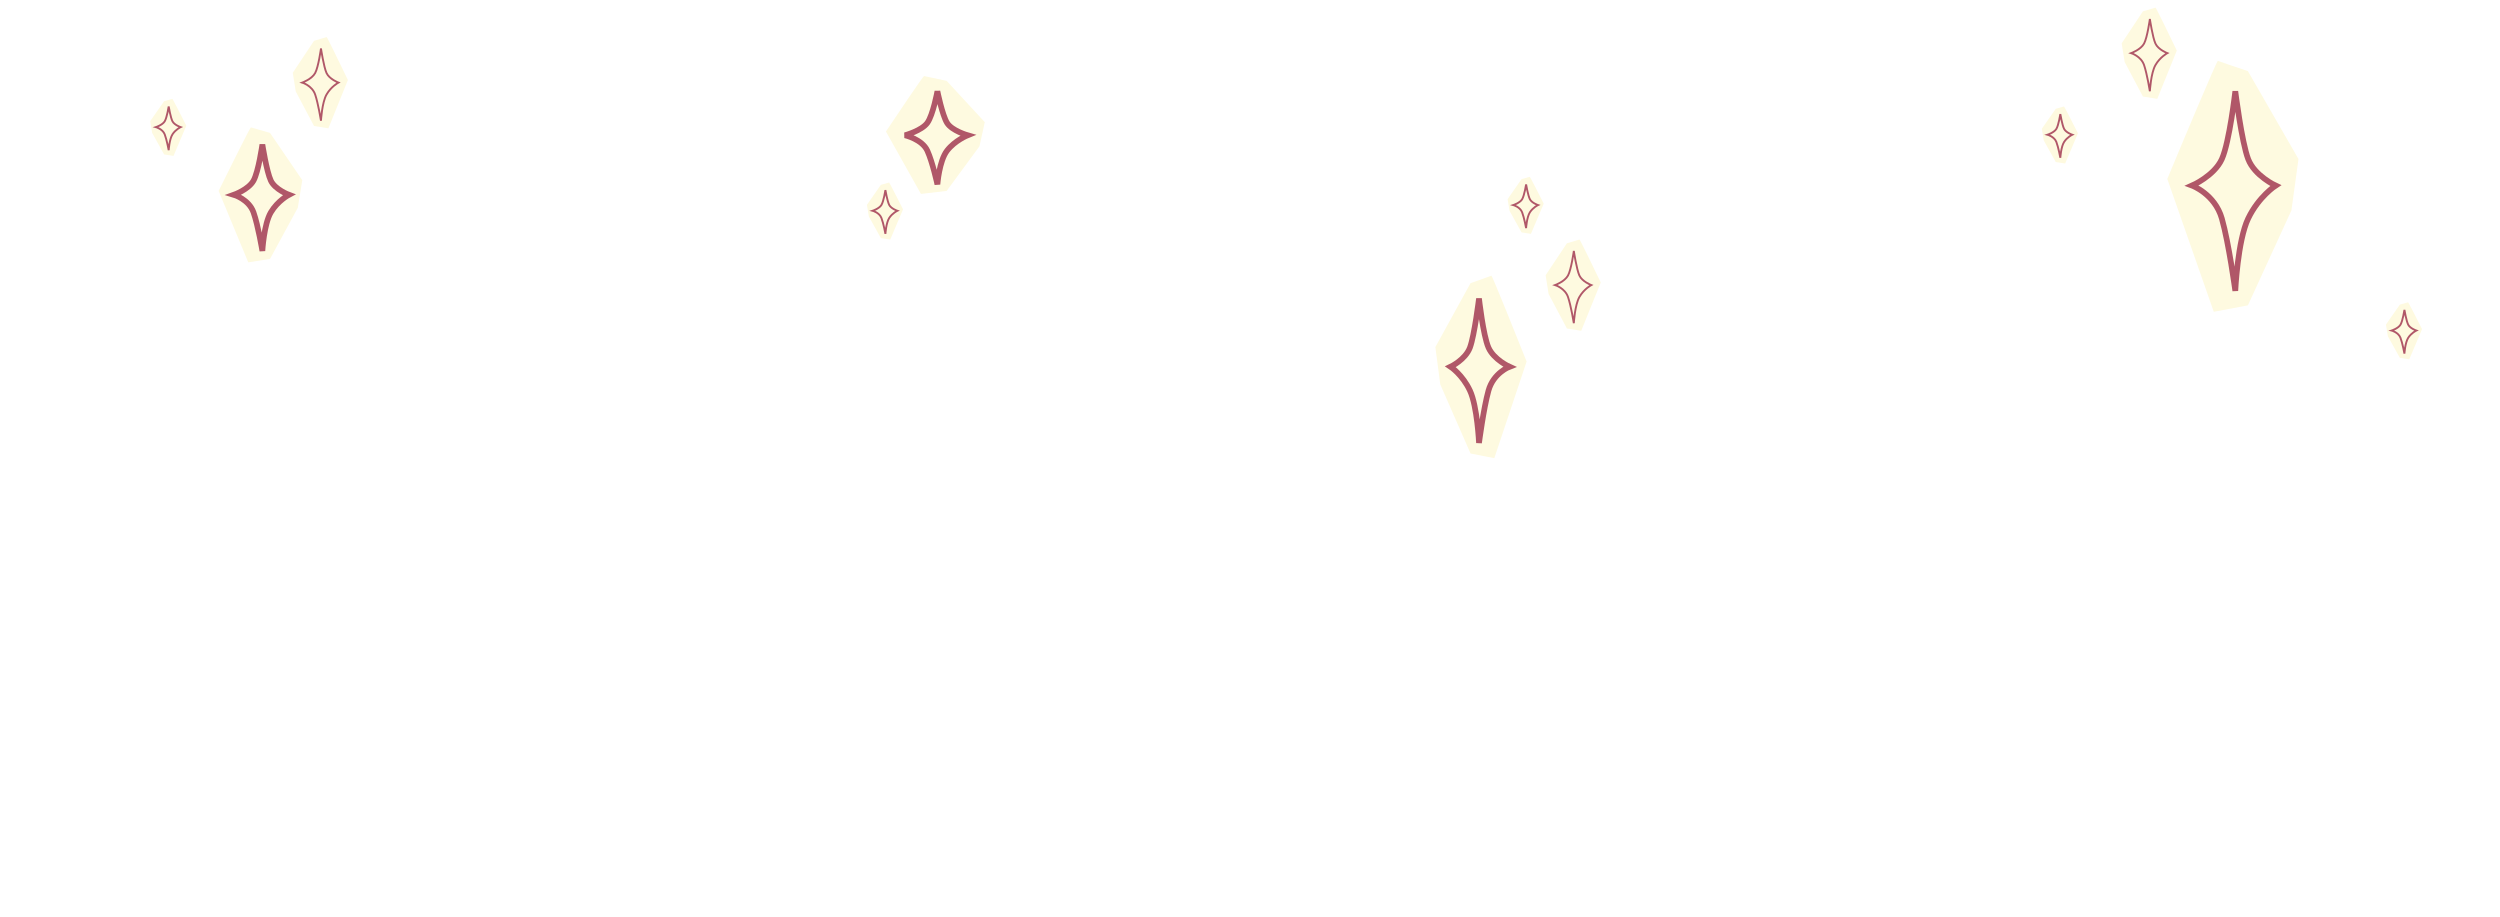
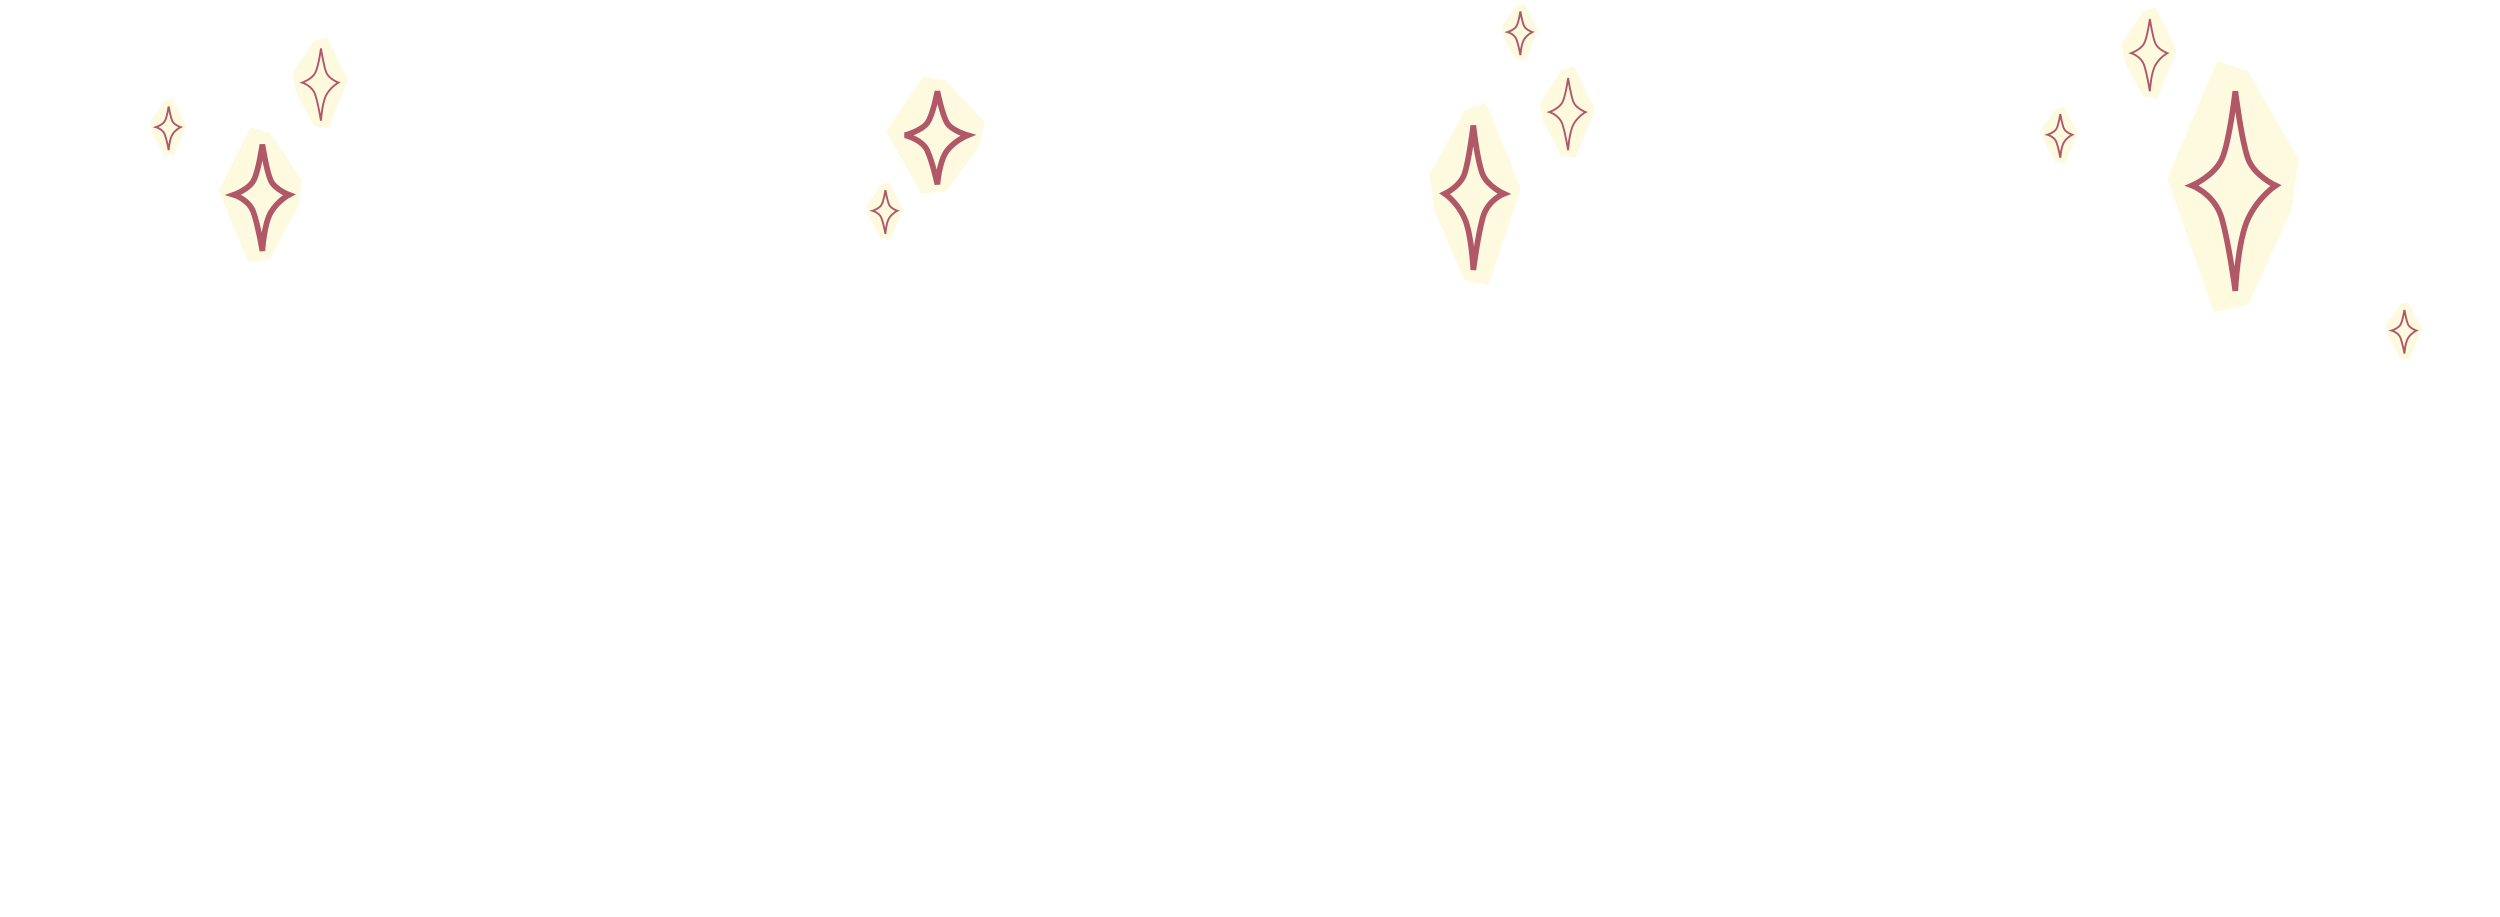
<svg xmlns="http://www.w3.org/2000/svg" width="1315" height="482" viewBox="0 0 1315 482" fill="none">
  <path d="M165.184 21.463L154 38.281L155.561 48.102L165.184 66.27L172.726 67.498L183 42.087C179.359 34.516 172.024 19.4 171.816 19.498C171.608 19.597 167.308 20.849 165.184 21.463Z" fill="#FEFAE0" />
  <path d="M165.776 38.411C164.049 41.608 159 43.453 159 43.453C159 43.453 164.182 45.051 165.776 49.725C167.371 54.398 168.832 63.498 168.832 63.498C168.832 63.498 169.364 53.906 171.755 49.725C174.147 45.543 178 43.453 178 43.453C178 43.453 173.217 41.608 171.755 38.411C170.294 35.213 168.832 25.498 168.832 25.498C168.832 25.498 167.503 35.213 165.776 38.411Z" stroke="#B05768" />
  <path d="M1127.18 5.965L1116 22.783L1117.56 32.604L1127.18 50.772L1134.73 52L1145 26.588C1141.36 19.018 1134.02 3.902 1133.82 4C1133.61 4.099 1129.31 5.351 1127.18 5.965Z" fill="#FEFAE0" />
  <path d="M1127.78 22.913C1126.05 26.11 1121 27.955 1121 27.955C1121 27.955 1126.18 29.553 1127.78 34.227C1129.37 38.9 1130.83 48 1130.83 48C1130.83 48 1131.36 38.408 1133.76 34.227C1136.15 30.045 1140 27.955 1140 27.955C1140 27.955 1135.22 26.11 1133.76 22.913C1132.29 19.715 1130.83 10 1130.83 10C1130.83 10 1129.5 19.715 1127.78 22.913Z" stroke="#B05768" />
  <path d="M86.327 53.228L79 63.739L80.022 69.877L86.327 81.233L91.269 82L98 66.118C95.614 61.386 90.809 51.939 90.673 52C90.536 52.062 87.719 52.844 86.327 53.228Z" fill="#FEFAE0" />
  <path d="M86.636 63.816C85.454 65.751 82 66.867 82 66.867C82 66.867 85.546 67.835 86.636 70.663C87.727 73.492 88.727 79 88.727 79C88.727 79 89.091 73.194 90.727 70.663C92.364 68.133 95 66.867 95 66.867C95 66.867 91.727 65.751 90.727 63.816C89.727 61.88 88.727 56 88.727 56C88.727 56 87.818 61.88 86.636 63.816Z" stroke="#B05768" />
  <path d="M463.327 97.228L456 107.739L457.022 113.877L463.327 125.233L468.269 126L475 110.118C472.614 105.386 467.809 95.939 467.673 96C467.536 96.062 464.719 96.844 463.327 97.228Z" fill="#FEFAE0" />
  <path d="M463.636 107.816C462.455 109.751 459 110.867 459 110.867C459 110.867 462.545 111.835 463.636 114.663C464.727 117.492 465.727 123 465.727 123C465.727 123 466.091 117.194 467.727 114.663C469.364 112.133 472 110.867 472 110.867C472 110.867 468.727 109.751 467.727 107.816C466.727 105.88 465.727 100 465.727 100C465.727 100 464.818 105.88 463.636 107.816Z" stroke="#B05768" />
-   <path d="M800.327 94.228L793 104.739L794.022 110.877L800.327 122.233L805.269 123L812 107.118C809.614 102.386 804.809 92.939 804.673 93C804.536 93.062 801.719 93.844 800.327 94.228Z" fill="#FEFAE0" />
-   <path d="M800.636 104.816C799.455 106.751 796 107.867 796 107.867C796 107.867 799.545 108.835 800.636 111.663C801.727 114.492 802.727 120 802.727 120C802.727 120 803.091 114.194 804.727 111.663C806.364 109.133 809 107.867 809 107.867C809 107.867 805.727 106.751 804.727 104.816C803.727 102.88 802.727 97 802.727 97C802.727 97 801.818 102.88 800.636 104.816Z" stroke="#B05768" />
+   <path d="M797.327 3.228L790 13.739L791.022 19.877L797.327 31.233L802.269 32L809 16.118C806.614 11.386 801.809 1.939 801.673 2C801.536 2.062 798.719 2.844 797.327 3.228Z" fill="#FEFAE0" />
+   <path d="M797.636 13.816C796.455 15.751 793 16.867 793 16.867C793 16.867 796.545 17.835 797.636 20.663C798.727 23.492 799.727 29 799.727 29C799.727 29 800.091 23.194 801.727 20.663C803.364 18.133 806 16.867 806 16.867C806 16.867 802.727 15.751 801.727 13.816C800.727 11.88 799.727 6 799.727 6C799.727 6 798.818 11.88 797.636 13.816Z" stroke="#B05768" />
  <path d="M1262.33 160.228L1255 170.739L1256.02 176.877L1262.33 188.233L1267.27 189L1274 173.118C1271.61 168.386 1266.81 158.939 1266.67 159C1266.54 159.062 1263.72 159.844 1262.33 160.228Z" fill="#FEFAE0" />
  <path d="M1262.64 170.816C1261.45 172.751 1258 173.867 1258 173.867C1258 173.867 1261.55 174.835 1262.64 177.663C1263.73 180.492 1264.73 186 1264.73 186C1264.73 186 1265.09 180.194 1266.73 177.663C1268.36 175.133 1271 173.867 1271 173.867C1271 173.867 1267.73 172.751 1266.73 170.816C1265.73 168.88 1264.73 163 1264.73 163C1264.73 163 1263.82 168.88 1262.64 170.816Z" stroke="#B05768" />
  <path d="M142.031 69.906L159 94.783L156.632 109.31L142.031 136.184L130.587 138L115 100.412C120.525 89.215 131.653 66.855 131.969 67.001C132.284 67.146 138.809 68.998 142.031 69.906Z" fill="#FEFAE0" />
  <path d="M133.343 95.029C130.706 99.741 123 102.46 123 102.46C123 102.46 130.909 104.816 133.343 111.702C135.776 118.589 138.007 132 138.007 132C138.007 132 138.818 117.864 142.469 111.702C146.119 105.54 152 102.46 152 102.46C152 102.46 144.699 99.741 142.469 95.029C140.238 90.317 138.007 76 138.007 76C138.007 76 135.979 90.317 133.343 95.029Z" stroke="#B05768" stroke-width="3" />
-   <path d="M773.511 148.929L755 182.566L757.583 202.208L773.511 238.545L785.996 241L803 190.177C796.973 175.036 784.833 144.805 784.489 145.001C784.144 145.197 777.027 147.702 773.511 148.929Z" fill="#FEFAE0" />
-   <path d="M782.944 182.825C785.762 189.22 794 192.909 794 192.909C794 192.909 785.545 196.107 782.944 205.453C780.343 214.799 777.958 233 777.958 233C777.958 233 777.091 213.816 773.189 205.453C769.287 197.091 763 192.909 763 192.909C763 192.909 770.804 189.22 773.189 182.825C775.573 176.43 777.958 157 777.958 157C777.958 157 780.126 176.43 782.944 182.825Z" stroke="#B05768" stroke-width="3" />
+   <path d="M770.511 57.929L752 91.566L754.583 111.208L770.511 147.545L782.996 150L800 99.177C793.973 84.037 781.833 53.804 781.489 54.001C781.144 54.197 774.027 56.702 770.511 57.929Z" fill="#FEFAE0" />
+   <path d="M779.944 91.825C782.762 98.22 791 101.909 791 101.909C791 101.909 782.545 105.107 779.944 114.453C777.343 123.799 774.958 142 774.958 142C774.958 142 774.091 122.816 770.189 114.453C766.287 106.091 760 101.909 760 101.909C760 101.909 767.804 98.22 770.189 91.825C772.573 85.43 774.958 66 774.958 66C774.958 66 777.126 85.43 779.944 91.825Z" stroke="#B05768" stroke-width="3" />
  <path d="M1182.39 37.403L1209 83.653L1205.29 110.66L1182.39 160.624L1164.44 164L1140 94.118C1148.66 73.3 1166.11 31.731 1166.61 32.001C1167.1 32.271 1177.34 35.715 1182.39 37.403Z" fill="#FEFAE0" />
  <path d="M1168.69 83.68C1164.69 92.515 1153 97.612 1153 97.612C1153 97.612 1165 102.029 1168.69 114.942C1172.38 127.854 1175.77 153 1175.77 153C1175.77 153 1177 126.495 1182.54 114.942C1188.08 103.388 1197 97.612 1197 97.612C1197 97.612 1185.92 92.515 1182.54 83.68C1179.15 74.845 1175.77 48 1175.77 48C1175.77 48 1172.69 74.845 1168.69 83.68Z" stroke="#B05768" stroke-width="3" />
  <path d="M497.946 42.538L518 64.261L515.202 76.947L497.946 100.414L484.422 102L466 69.177C472.529 59.398 485.681 39.874 486.054 40.001C486.427 40.127 494.138 41.745 497.946 42.538Z" fill="#FEFAE0" />
  <path d="M487.769 64.65C484.769 68.773 476 71.152 476 71.152C476 71.152 485 73.214 487.769 79.24C490.538 85.265 493.077 97 493.077 97C493.077 97 494 84.631 498.154 79.24C502.308 73.848 509 71.152 509 71.152C509 71.152 500.692 68.773 498.154 64.65C495.615 60.528 493.077 48 493.077 48C493.077 48 490.769 60.528 487.769 64.65Z" stroke="#B05768" stroke-width="3" />
-   <path d="M824.184 127.965L813 144.783L814.561 154.604L824.184 172.772L831.726 174L842 148.588C838.359 141.018 831.024 125.902 830.816 126C830.608 126.099 826.308 127.351 824.184 127.965Z" fill="#FEFAE0" />
-   <path d="M824.776 144.913C823.049 148.11 818 149.955 818 149.955C818 149.955 823.182 151.553 824.776 156.227C826.371 160.9 827.832 170 827.832 170C827.832 170 828.364 160.408 830.755 156.227C833.147 152.045 837 149.955 837 149.955C837 149.955 832.217 148.11 830.755 144.913C829.294 141.715 827.832 132 827.832 132C827.832 132 826.503 141.715 824.776 144.913Z" stroke="#B05768" />
+   <path d="M821.184 36.965L810 53.783L811.561 63.604L821.184 81.772L828.726 83L839 57.589C835.359 50.018 828.024 34.902 827.816 35.001C827.608 35.099 823.308 36.351 821.184 36.965Z" fill="#FEFAE0" />
+   <path d="M821.776 53.913C820.049 57.11 815 58.955 815 58.955C815 58.955 820.182 60.553 821.776 65.227C823.371 69.9 824.832 79 824.832 79C824.832 79 825.364 69.408 827.755 65.227C830.147 61.045 834 58.955 834 58.955C834 58.955 829.217 57.11 827.755 53.913C826.294 50.715 824.832 41 824.832 41C824.832 41 823.503 50.715 821.776 53.913Z" stroke="#B05768" />
  <path d="M1081.33 57.228L1074 67.739L1075.02 73.877L1081.33 85.233L1086.27 86L1093 70.118C1090.61 65.386 1085.81 55.939 1085.67 56C1085.54 56.062 1082.72 56.844 1081.33 57.228Z" fill="#FEFAE0" />
  <path d="M1081.64 67.816C1080.45 69.751 1077 70.867 1077 70.867C1077 70.867 1080.55 71.835 1081.64 74.663C1082.73 77.492 1083.73 83 1083.73 83C1083.73 83 1084.09 77.194 1085.73 74.663C1087.36 72.133 1090 70.867 1090 70.867C1090 70.867 1086.73 69.751 1085.73 67.816C1084.73 65.88 1083.73 60 1083.73 60C1083.73 60 1082.82 65.88 1081.64 67.816Z" stroke="#B05768" />
</svg>
